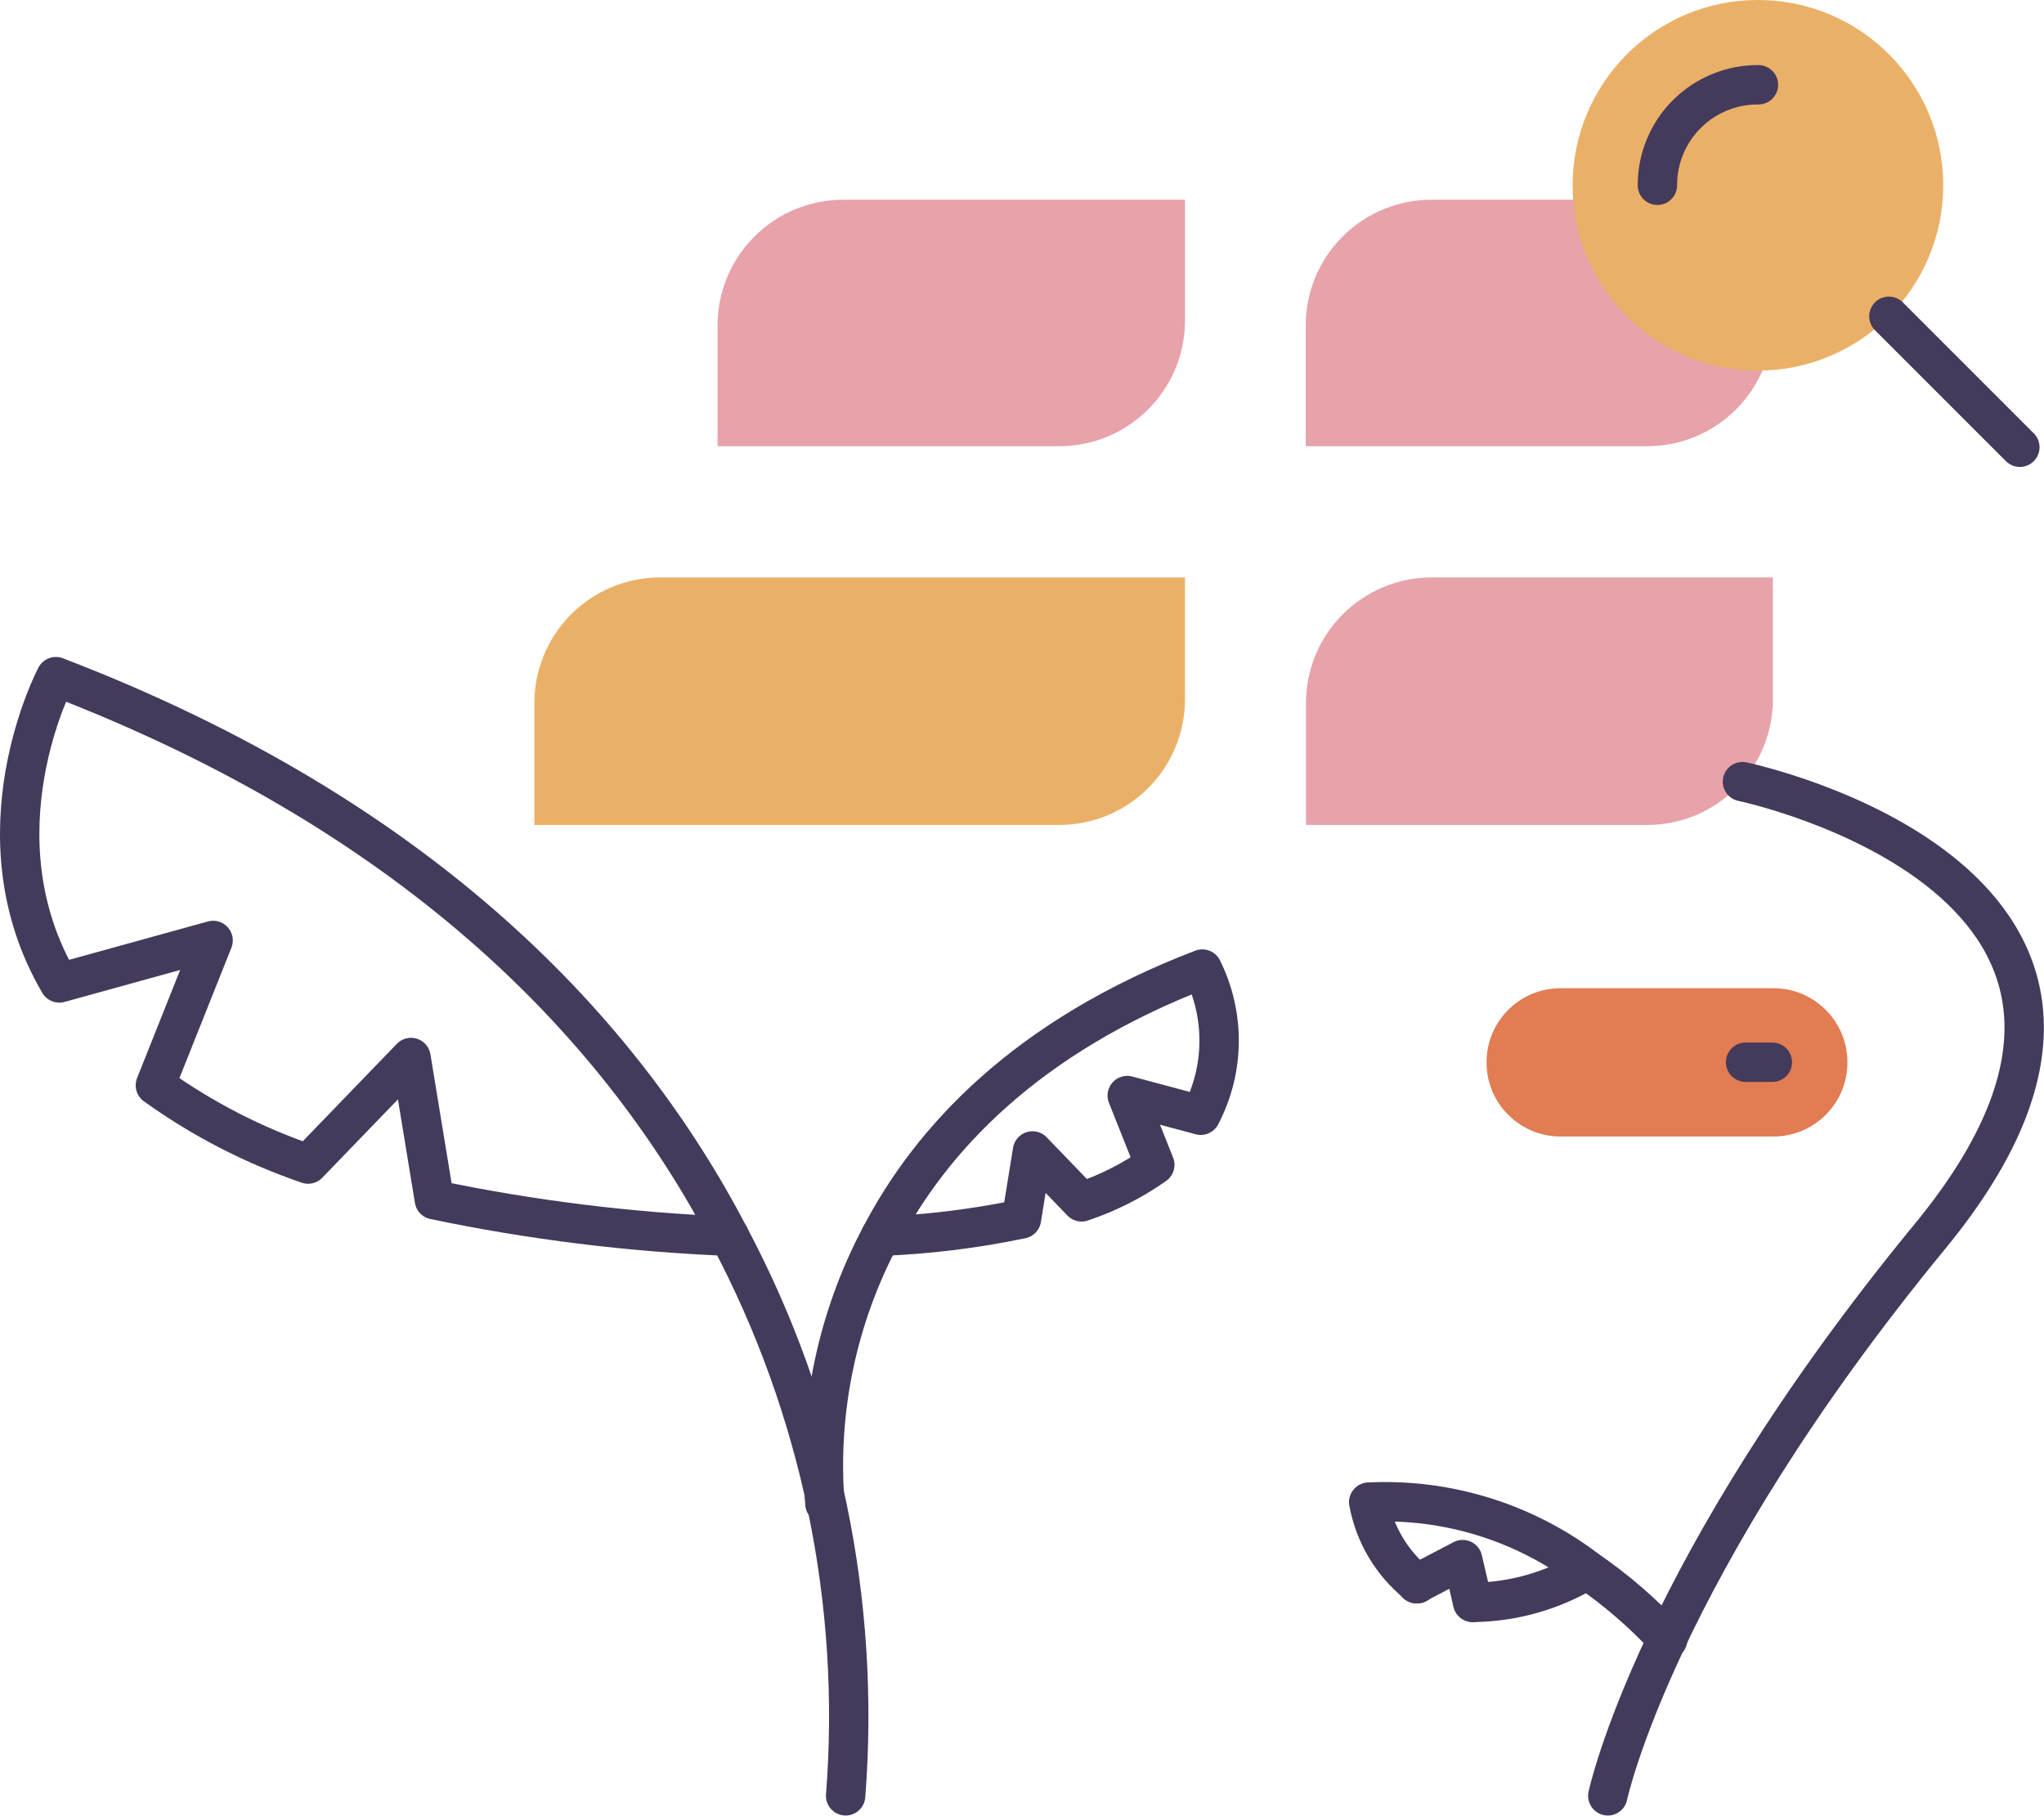
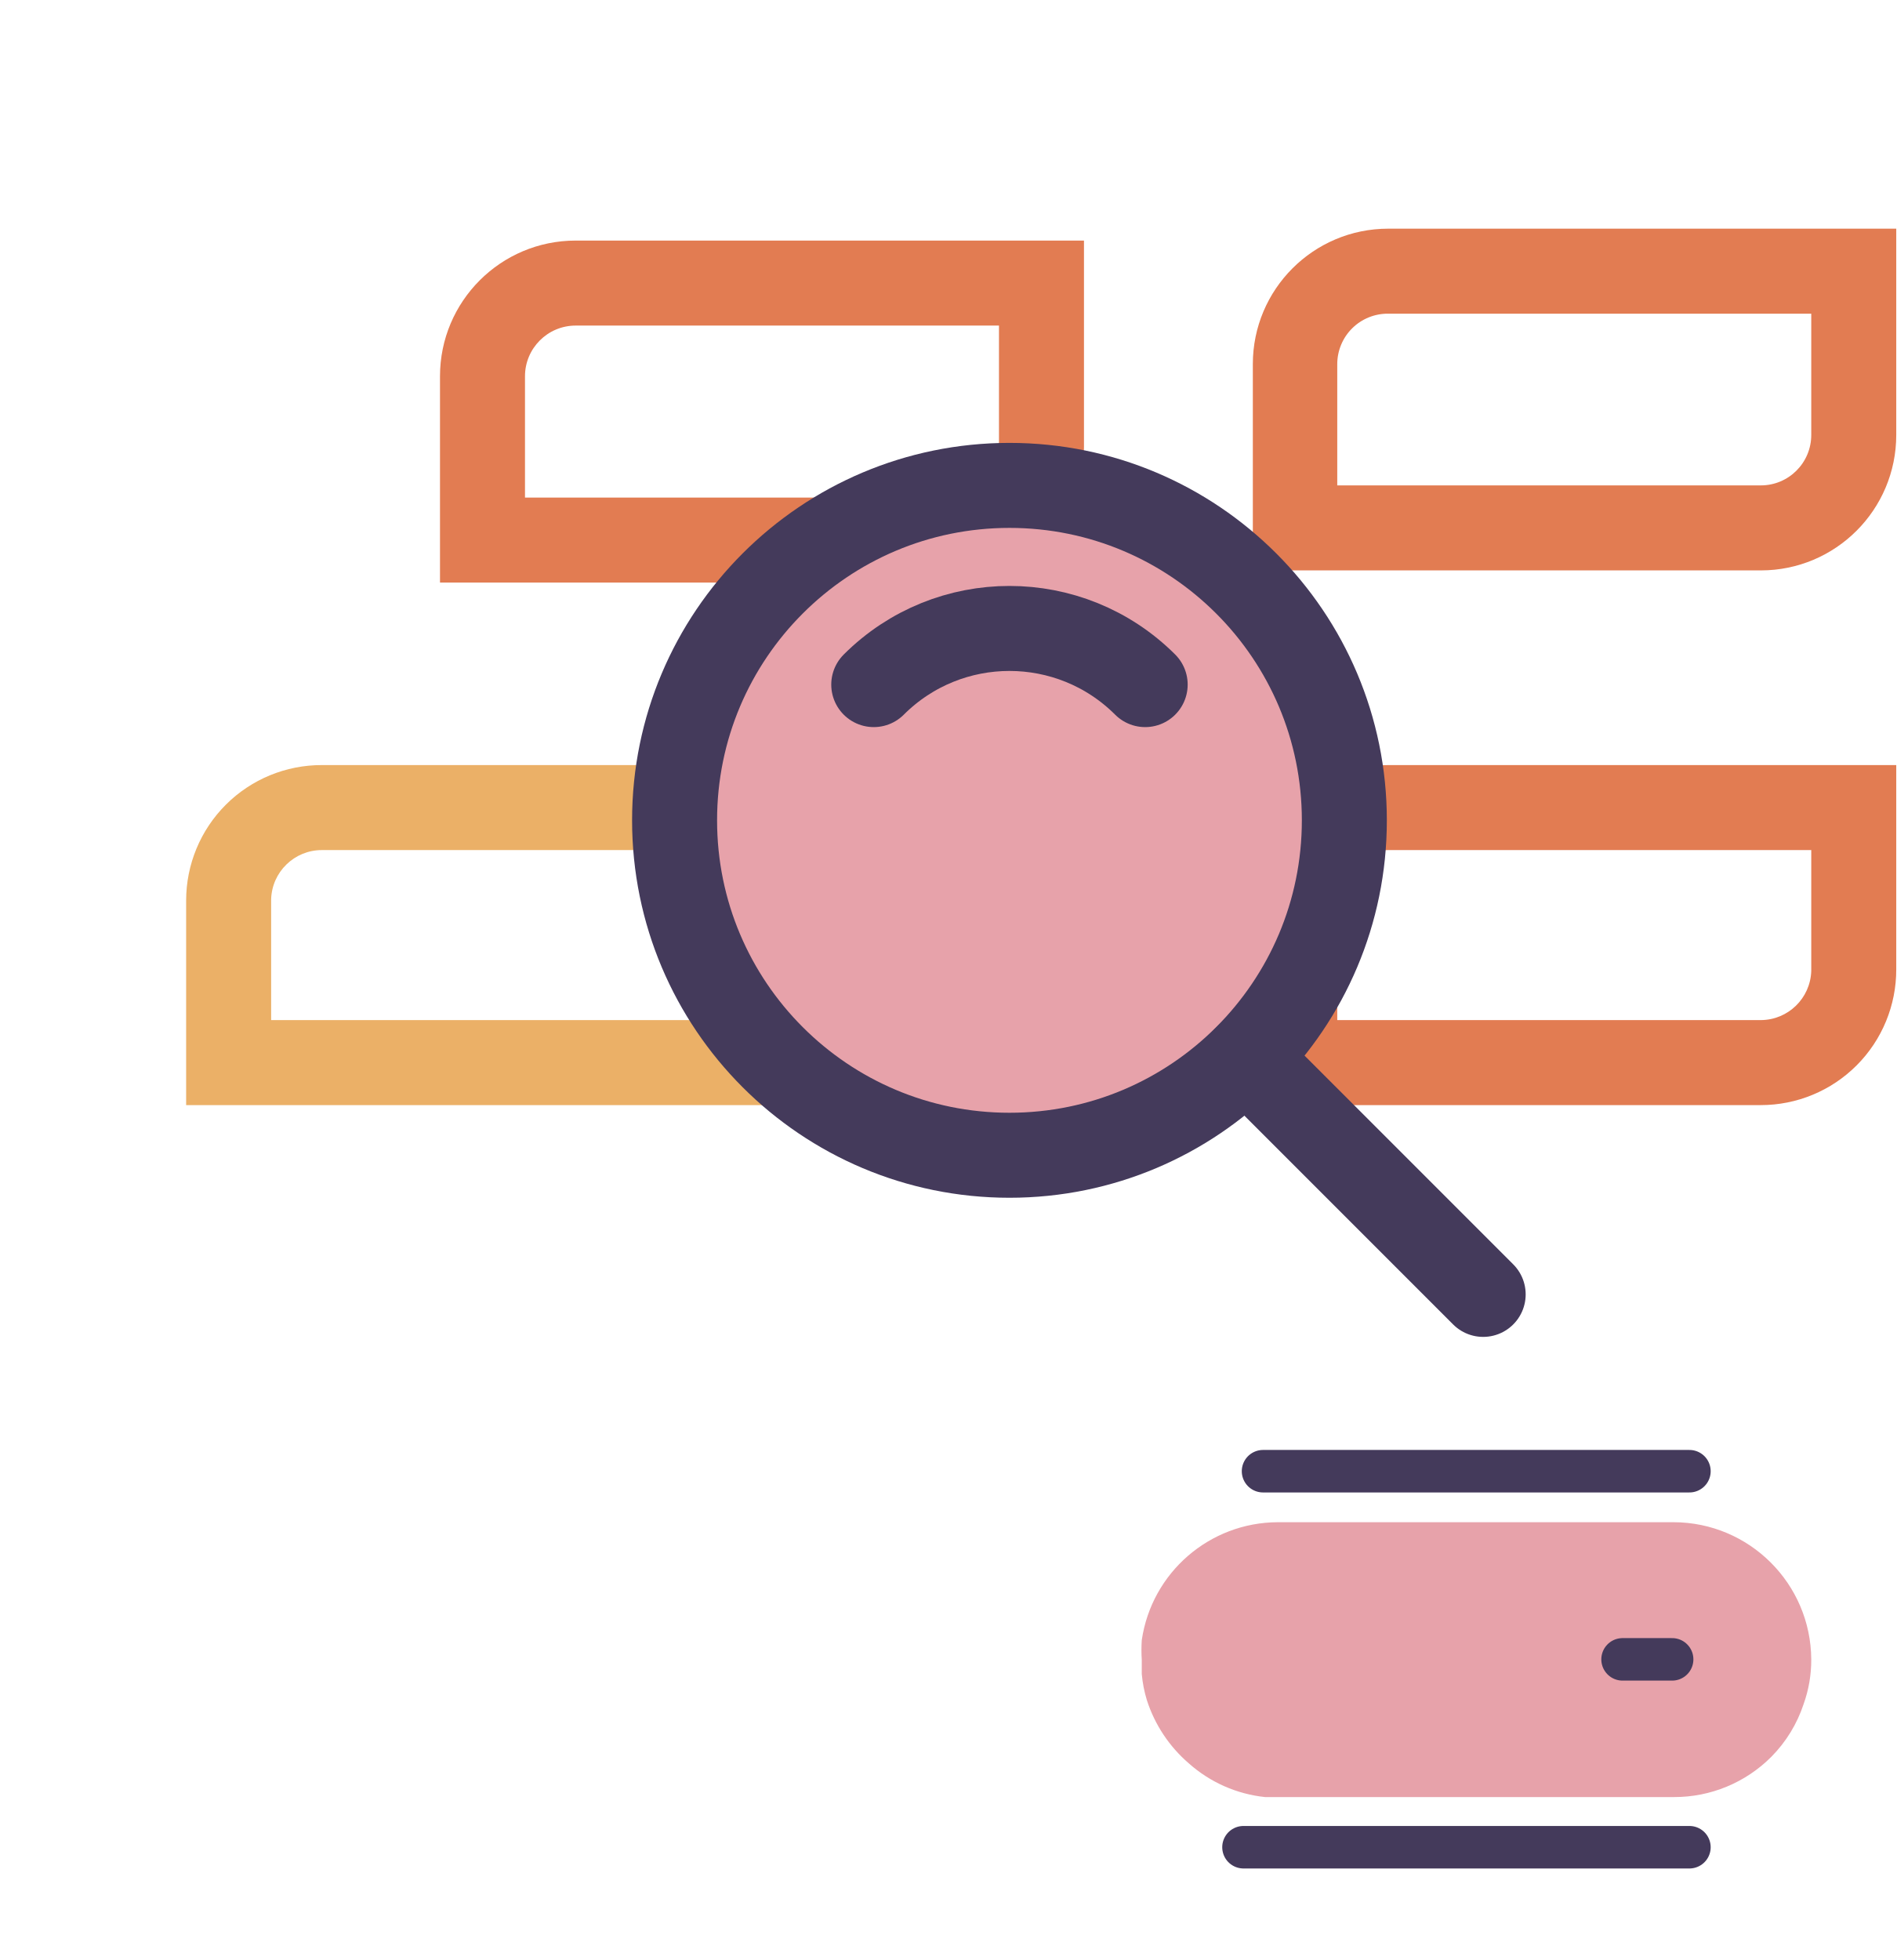
- <svg xmlns="http://www.w3.org/2000/svg" viewBox="0 0 77.88 69.17">
+ <svg xmlns="http://www.w3.org/2000/svg" viewBox="0 0 66.93 69.17">
  <defs>
-     <style>.filter-icon-class-1{fill:none;stroke:#443a5b;stroke-linecap:round;stroke-linejoin:round;stroke-width:1.5px;}.filter-icon-class-2{fill:#e7a2aa;}.filter-icon-class-3{fill:#ebb067;}.filter-icon-class-4{fill:#e27c52;}</style>
+     <style>.filter-illustraation-1{fill:#e27c52;}.filter-illustraation-2{fill:#ebb067;}.filter-illustraation-3{fill:#e7a2aa;}.filter-illustraation-4,.filter-illustraation-5{fill:none;stroke:#443a5b;stroke-linecap:round;stroke-linejoin:round;}.filter-illustraation-4{stroke-width:1.5px;}.filter-illustraation-5{stroke-width:3px;}</style>
  </defs>
  <g id="ფილტრით_ძებნა" data-name="ფილტრით ძებნა">
-     <path class="filter-icon-class-1" d="M27.79,47.1a68.11,68.11,0,0,1-11.24-1.39l-.89-5.42-3.92,4.06a22.34,22.34,0,0,1-5.82-3l2.2-5.52L2.26,37.45c-3.32-5.66-.13-11.67-.13-11.67C16.16,31.16,23.74,39.34,27.79,47.1Z" />
-     <path class="filter-icon-class-1" d="M27.79,47.1a39,39,0,0,1,4.43,21.32" />
-     <path class="filter-icon-class-1" d="M33.55,47.1a32.09,32.09,0,0,0,5.37-.66l.42-2.59,1.87,1.94A10.72,10.72,0,0,0,44,44.38l-1.05-2.64,2.8.75a6.12,6.12,0,0,0,.06-5.57C39.1,39.49,35.48,43.4,33.55,47.1Z" />
-     <path class="filter-icon-class-1" d="M31.43,57.29A18.64,18.64,0,0,1,33.55,47.1" />
-     <path class="filter-icon-class-2" d="M54.55,7.61h13a0,0,0,0,1,0,0v4.64A4.79,4.79,0,0,1,62.75,17h-13a0,0,0,0,1,0,0V12.4A4.79,4.79,0,0,1,54.55,7.61Z" />
-     <path class="filter-icon-class-2" d="M32.15,7.61h13a0,0,0,0,1,0,0v4.64A4.79,4.79,0,0,1,40.34,17h-13a0,0,0,0,1,0,0V12.4a4.79,4.79,0,0,1,4.79-4.79Z" />
-     <path class="filter-icon-class-2" d="M54.55,22h13a0,0,0,0,1,0,0v4.64a4.79,4.79,0,0,1-4.79,4.79h-13a0,0,0,0,1,0,0V26.83A4.79,4.79,0,0,1,54.55,22Z" />
-     <path class="filter-icon-class-3" d="M25.15,22h20a0,0,0,0,1,0,0v4.64a4.79,4.79,0,0,1-4.79,4.79h-20a0,0,0,0,1,0,0V26.83A4.79,4.79,0,0,1,25.15,22Z" />
-     <rect class="filter-icon-class-4" x="56.64" y="37.65" width="13.75" height="5.65" rx="2.82" ry="2.82" />
-     <path class="filter-icon-class-1" d="M61.26,68.42s1.83-8.61,12.28-21.32c11.11-13.51-7.15-17.32-7.15-17.32" />
-     <line class="filter-icon-class-1" x1="66.51" y1="40.47" x2="67.53" y2="40.47" />
-     <path class="filter-icon-class-1" d="M60.46,59.82h0a8.57,8.57,0,0,1-4.34,1.23" />
-     <path class="filter-icon-class-1" d="M54,60.34a5.2,5.2,0,0,1-1.85-3.11,12.71,12.71,0,0,1,8.33,2.59,18.24,18.24,0,0,1,3.06,2.65" />
-     <polyline class="filter-icon-class-1" points="53.97 60.34 55.73 59.42 56.11 61.05" />
-     <circle class="filter-icon-class-3" cx="66.98" cy="7.06" r="7.06" />
-     <path class="filter-icon-class-1" d="M63.15,7.06A3.82,3.82,0,0,1,67,3.23" />
-     <line class="filter-icon-class-1" x1="71.97" y1="12.05" x2="76.96" y2="17.04" />
+     <path class="filter-illustraation-1" d="M35.26,11.49v4.28a1.79,1.79,0,0,1-1.78,1.79H18.53V13.28a1.79,1.79,0,0,1,1.79-1.79H35.26m3-3H20.32a4.79,4.79,0,0,0-4.79,4.79v7.28H33.48a4.78,4.78,0,0,0,4.78-4.79V8.49Z" />
+     <path class="filter-illustraation-2" d="M35.26,30v4.27A1.79,1.79,0,0,1,33.48,36H9.57V31.74A1.79,1.79,0,0,1,11.36,30h23.9m3-3H11.36a4.78,4.78,0,0,0-4.79,4.78V39H33.48a4.78,4.78,0,0,0,4.78-4.79V27Z" />
+     <path class="filter-illustraation-3" d="M63.93,58.56a4.6,4.6,0,0,1-.27,1.58A4.76,4.76,0,0,1,62.52,62l0,0a4.83,4.83,0,0,1-3.43,1.42h-14l-.44,0a4.8,4.8,0,0,1-2.69-1.19A4.94,4.94,0,0,1,40.48,60a4.54,4.54,0,0,1-.18-.92c0-.15,0-.29,0-.44v-.06a5.36,5.36,0,0,1,0-.7,4.87,4.87,0,0,1,4.8-4.16H59.07A4.87,4.87,0,0,1,63.93,58.56Z" />
+     <path class="filter-illustraation-4" d="M44.58,51.92H59.63" />
+     <path class="filter-illustraation-4" d="M59.63,65.19H44.49c-.2,0-.39,0-.6,0" />
+     <path class="filter-illustraation-1" d="M63.93,11.07v4.28a1.78,1.78,0,0,1-1.78,1.78H47.2V12.85A1.78,1.78,0,0,1,49,11.07h15m3-3H49a4.78,4.78,0,0,0-4.78,4.78v7.28H62.15a4.78,4.78,0,0,0,4.78-4.78V8.07Z" />
+     <path class="filter-illustraation-1" d="M63.93,30v4.27A1.79,1.79,0,0,1,62.15,36H47.2V31.74A1.78,1.78,0,0,1,49,30h15m3-3H49a4.78,4.78,0,0,0-4.78,4.78V39H62.15a4.78,4.78,0,0,0,4.78-4.79V27Z" />
+     <line class="filter-illustraation-4" x1="57.27" y1="58.56" x2="59.02" y2="58.56" />
+     <circle class="filter-illustraation-3" cx="35.63" cy="28.95" r="11.82" />
+     <circle class="filter-illustraation-5" cx="35.63" cy="28.95" r="11.82" />
+     <path class="filter-illustraation-5" d="M30.84,24.16a6.78,6.78,0,0,1,9.58,0" />
+     <line class="filter-illustraation-5" x1="43.99" y1="37.32" x2="52.35" y2="45.68" />
  </g>
</svg>
